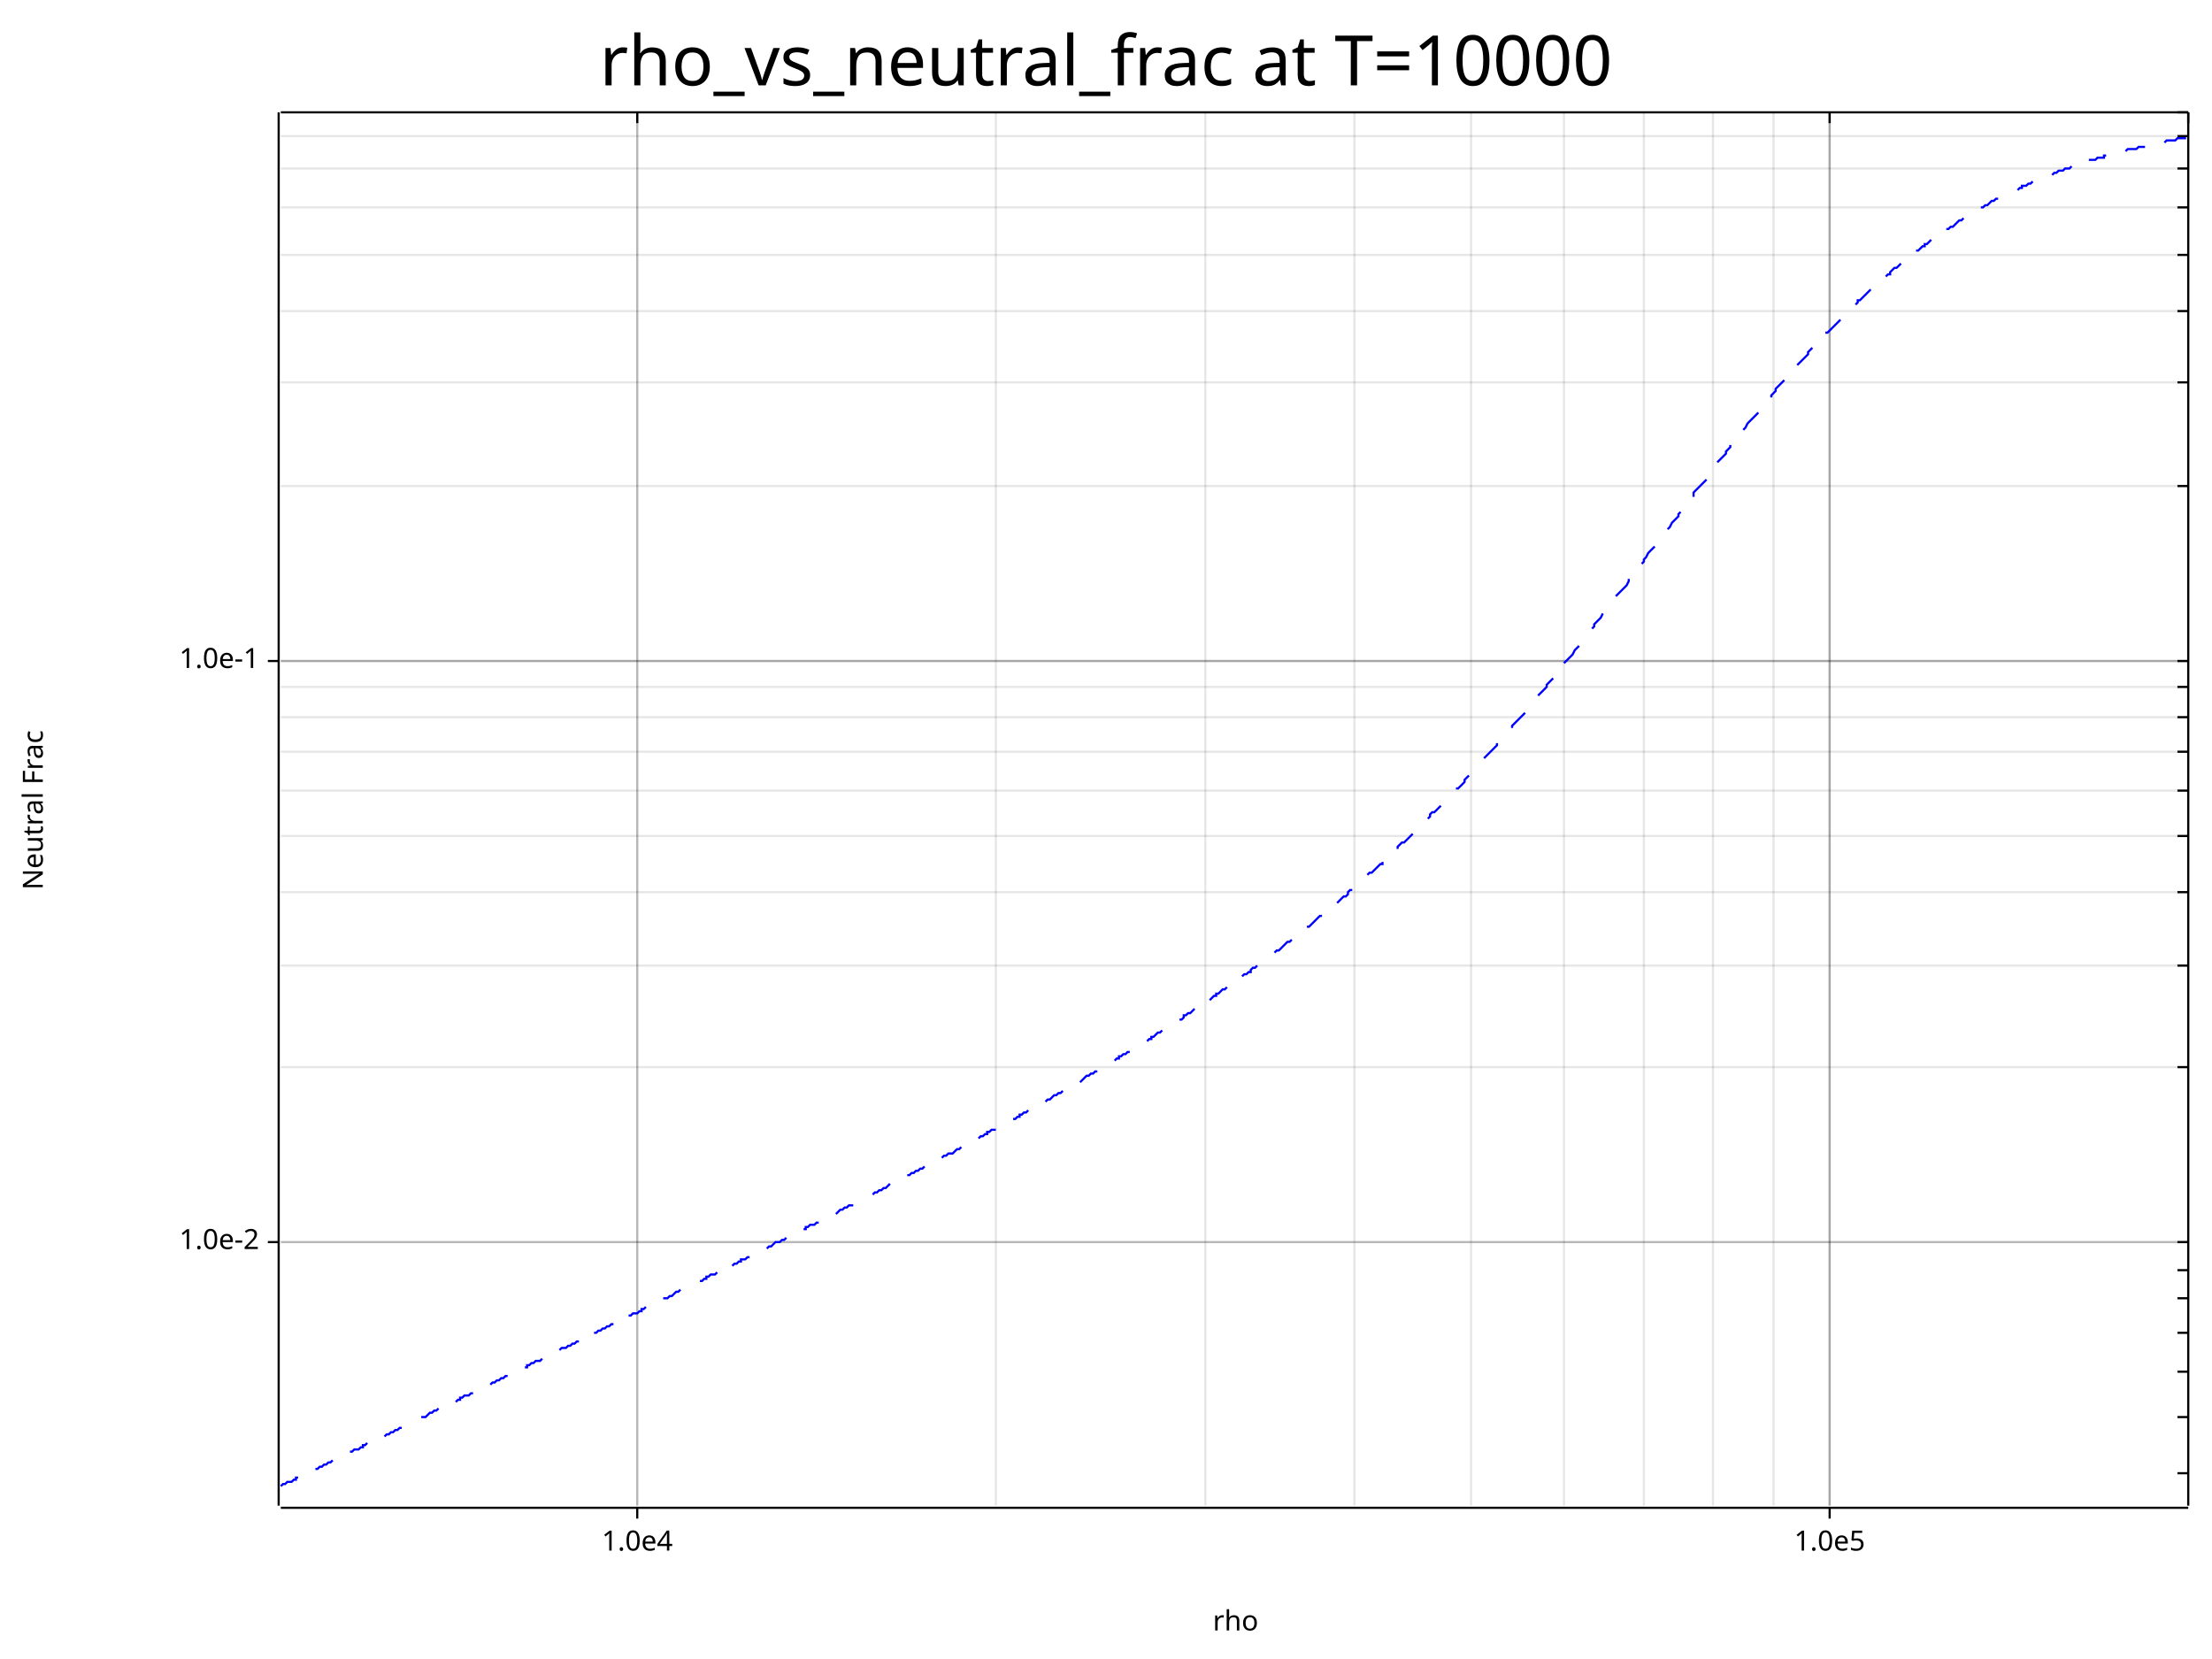
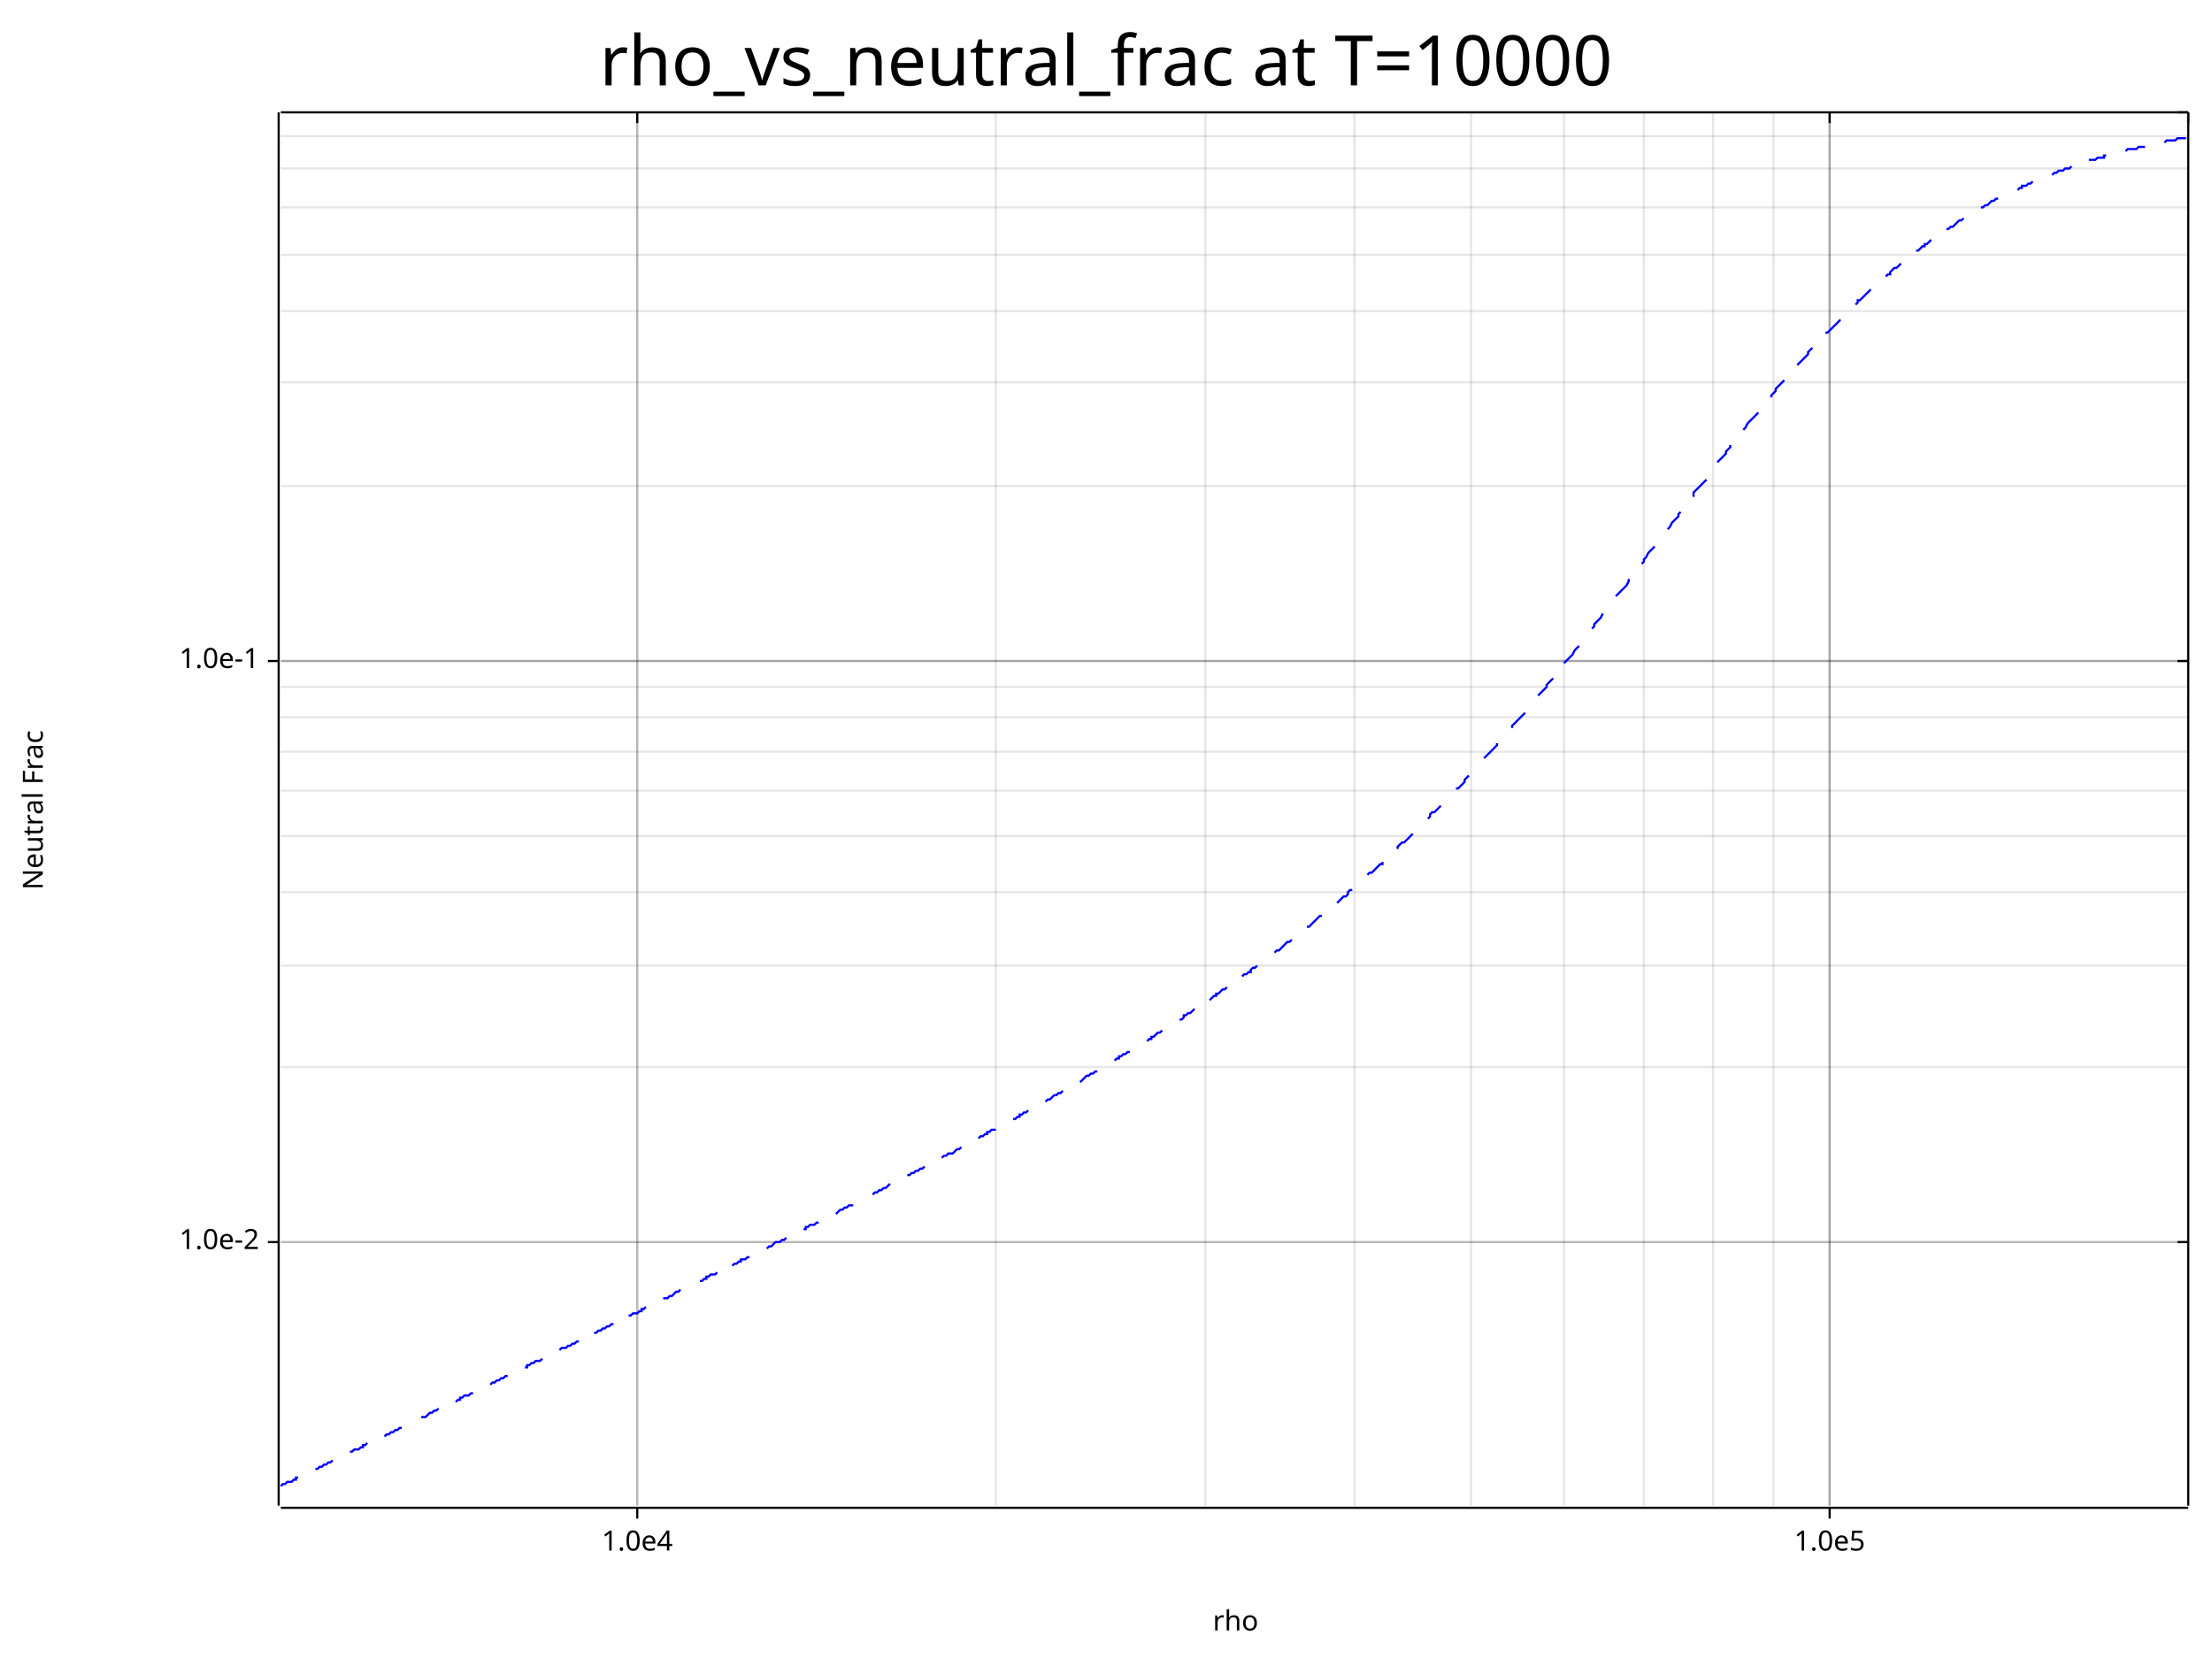
<svg xmlns="http://www.w3.org/2000/svg" width="1024" height="768" viewBox="0 0 1024 768">
  <rect x="0" y="0" width="1024" height="768" opacity="1" fill="#FFFFFF" stroke="none" />
  <text x="512" y="15" dy="0.76em" text-anchor="middle" font-family="sans-serif" font-size="32.258" opacity="1" fill="#000000">
rho_vs_neutral_frac at T=10000
</text>
  <line opacity="0.1" stroke="#000000" stroke-width="1" x1="295" y1="697" x2="295" y2="52" />
  <line opacity="0.1" stroke="#000000" stroke-width="1" x1="461" y1="697" x2="461" y2="52" />
  <line opacity="0.1" stroke="#000000" stroke-width="1" x1="558" y1="697" x2="558" y2="52" />
  <line opacity="0.1" stroke="#000000" stroke-width="1" x1="627" y1="697" x2="627" y2="52" />
  <line opacity="0.1" stroke="#000000" stroke-width="1" x1="681" y1="697" x2="681" y2="52" />
  <line opacity="0.1" stroke="#000000" stroke-width="1" x1="724" y1="697" x2="724" y2="52" />
  <line opacity="0.1" stroke="#000000" stroke-width="1" x1="761" y1="697" x2="761" y2="52" />
  <line opacity="0.1" stroke="#000000" stroke-width="1" x1="793" y1="697" x2="793" y2="52" />
  <line opacity="0.1" stroke="#000000" stroke-width="1" x1="821" y1="697" x2="821" y2="52" />
  <line opacity="0.1" stroke="#000000" stroke-width="1" x1="847" y1="697" x2="847" y2="52" />
  <line opacity="0.1" stroke="#000000" stroke-width="1" x1="847" y1="697" x2="847" y2="52" />
  <line opacity="0.1" stroke="#000000" stroke-width="1" x1="1013" y1="697" x2="1013" y2="52" />
  <line opacity="0.1" stroke="#000000" stroke-width="1" x1="130" y1="575" x2="1013" y2="575" />
  <line opacity="0.1" stroke="#000000" stroke-width="1" x1="130" y1="494" x2="1013" y2="494" />
  <line opacity="0.1" stroke="#000000" stroke-width="1" x1="130" y1="447" x2="1013" y2="447" />
  <line opacity="0.1" stroke="#000000" stroke-width="1" x1="130" y1="413" x2="1013" y2="413" />
  <line opacity="0.1" stroke="#000000" stroke-width="1" x1="130" y1="387" x2="1013" y2="387" />
  <line opacity="0.1" stroke="#000000" stroke-width="1" x1="130" y1="366" x2="1013" y2="366" />
  <line opacity="0.1" stroke="#000000" stroke-width="1" x1="130" y1="348" x2="1013" y2="348" />
  <line opacity="0.1" stroke="#000000" stroke-width="1" x1="130" y1="332" x2="1013" y2="332" />
  <line opacity="0.1" stroke="#000000" stroke-width="1" x1="130" y1="318" x2="1013" y2="318" />
  <line opacity="0.1" stroke="#000000" stroke-width="1" x1="130" y1="306" x2="1013" y2="306" />
  <line opacity="0.1" stroke="#000000" stroke-width="1" x1="130" y1="306" x2="1013" y2="306" />
  <line opacity="0.1" stroke="#000000" stroke-width="1" x1="130" y1="225" x2="1013" y2="225" />
  <line opacity="0.1" stroke="#000000" stroke-width="1" x1="130" y1="177" x2="1013" y2="177" />
  <line opacity="0.1" stroke="#000000" stroke-width="1" x1="130" y1="144" x2="1013" y2="144" />
  <line opacity="0.1" stroke="#000000" stroke-width="1" x1="130" y1="118" x2="1013" y2="118" />
  <line opacity="0.1" stroke="#000000" stroke-width="1" x1="130" y1="96" x2="1013" y2="96" />
  <line opacity="0.1" stroke="#000000" stroke-width="1" x1="130" y1="78" x2="1013" y2="78" />
  <line opacity="0.1" stroke="#000000" stroke-width="1" x1="130" y1="63" x2="1013" y2="63" />
  <text x="10" y="375" dy="0.76em" text-anchor="middle" font-family="sans-serif" font-size="12.903" opacity="1" fill="#000000" transform="rotate(270, 10, 375)">
Neutral Frac
</text>
  <text x="572" y="758" dy="-0.5ex" text-anchor="middle" font-family="sans-serif" font-size="12.903" opacity="1" fill="#000000">
rho
</text>
  <line opacity="0.2" stroke="#000000" stroke-width="1" x1="295" y1="697" x2="295" y2="52" />
  <line opacity="0.2" stroke="#000000" stroke-width="1" x1="847" y1="697" x2="847" y2="52" />
  <line opacity="0.2" stroke="#000000" stroke-width="1" x1="130" y1="575" x2="1013" y2="575" />
  <line opacity="0.2" stroke="#000000" stroke-width="1" x1="130" y1="306" x2="1013" y2="306" />
  <polyline fill="none" opacity="1" stroke="#000000" stroke-width="1" points="129,52 129,697 " />
  <text x="120" y="575" dy="0.5ex" text-anchor="end" font-family="sans-serif" font-size="12.903" opacity="1" fill="#000000">
1.0e-2
</text>
  <polyline fill="none" opacity="1" stroke="#000000" stroke-width="1" points="124,575 129,575 " />
  <text x="120" y="306" dy="0.5ex" text-anchor="end" font-family="sans-serif" font-size="12.903" opacity="1" fill="#000000">
1.0e-1
</text>
  <polyline fill="none" opacity="1" stroke="#000000" stroke-width="1" points="124,306 129,306 " />
  <polyline fill="none" opacity="1" stroke="#000000" stroke-width="1" points="130,698 1013,698 " />
  <text x="295" y="708" dy="0.76em" text-anchor="middle" font-family="sans-serif" font-size="12.903" opacity="1" fill="#000000">
1.0e4
</text>
  <polyline fill="none" opacity="1" stroke="#000000" stroke-width="1" points="295,698 295,703 " />
  <text x="847" y="708" dy="0.76em" text-anchor="middle" font-family="sans-serif" font-size="12.903" opacity="1" fill="#000000">
1.0e5
</text>
  <polyline fill="none" opacity="1" stroke="#000000" stroke-width="1" points="847,698 847,703 " />
  <polyline fill="none" opacity="1" stroke="#0000FF" stroke-width="1" points="130,688 131,687 132,687 133,686 134,686 135,686 136,685 137,685 137,684 138,684 " />
  <polyline fill="none" opacity="1" stroke="#0000FF" stroke-width="1" points="146,680 146,680 147,680 148,679 149,679 150,678 151,678 152,677 153,677 154,676 " />
  <polyline fill="none" opacity="1" stroke="#0000FF" stroke-width="1" points="162,672 162,672 163,672 164,671 165,671 166,671 167,670 168,670 168,669 169,669 170,668 " />
  <polyline fill="none" opacity="1" stroke="#0000FF" stroke-width="1" points="178,665 179,664 180,664 181,663 182,663 183,662 184,662 185,661 186,661 186,661 " />
  <polyline fill="none" opacity="1" stroke="#0000FF" stroke-width="1" points="195,656 195,656 196,656 197,656 198,655 199,654 200,654 201,653 202,653 203,652 " />
  <polyline fill="none" opacity="1" stroke="#0000FF" stroke-width="1" points="211,649 212,648 213,648 213,647 214,647 215,646 216,646 217,646 218,645 219,645 219,645 " />
  <polyline fill="none" opacity="1" stroke="#0000FF" stroke-width="1" points="227,641 228,640 229,640 230,639 231,639 232,638 233,638 234,637 235,637 235,637 " />
  <polyline fill="none" opacity="1" stroke="#0000FF" stroke-width="1" points="243,633 244,633 244,632 245,632 246,631 247,631 248,630 249,630 250,630 251,629 " />
  <polyline fill="none" opacity="1" stroke="#0000FF" stroke-width="1" points="259,625 260,624 261,624 262,624 263,623 264,623 265,622 266,622 267,621 268,621 " />
  <polyline fill="none" opacity="1" stroke="#0000FF" stroke-width="1" points="275,617 276,617 277,616 278,616 279,615 280,615 281,614 282,614 283,613 284,613 " />
  <polyline fill="none" opacity="1" stroke="#0000FF" stroke-width="1" points="291,609 292,609 293,608 294,608 295,608 296,607 297,607 297,606 298,606 299,605 299,605 " />
  <polyline fill="none" opacity="1" stroke="#0000FF" stroke-width="1" points="307,601 307,601 308,601 309,601 310,600 311,600 312,599 313,598 314,598 315,597 315,597 " />
  <polyline fill="none" opacity="1" stroke="#0000FF" stroke-width="1" points="324,593 324,593 325,593 326,592 327,592 327,591 328,591 329,590 330,590 331,590 332,589 " />
  <polyline fill="none" opacity="1" stroke="#0000FF" stroke-width="1" points="339,586 340,585 341,585 342,584 343,584 343,583 344,583 345,583 346,582 347,582 347,582 " />
  <polyline fill="none" opacity="1" stroke="#0000FF" stroke-width="1" points="355,578 356,577 357,577 358,576 359,575 360,575 361,575 362,574 363,574 364,573 " />
  <polyline fill="none" opacity="1" stroke="#0000FF" stroke-width="1" points="372,569 372,569 373,569 373,568 374,568 375,567 376,567 377,567 378,566 379,566 379,566 " />
  <polyline fill="none" opacity="1" stroke="#0000FF" stroke-width="1" points="387,562 388,561 389,560 390,560 391,559 392,559 393,558 394,558 395,558 395,558 " />
  <polyline fill="none" opacity="1" stroke="#0000FF" stroke-width="1" points="404,553 404,553 405,552 406,552 407,551 408,551 409,550 410,550 411,549 412,548 " />
  <polyline fill="none" opacity="1" stroke="#0000FF" stroke-width="1" points="420,544 420,544 421,544 422,543 423,543 424,542 425,542 426,541 427,541 428,540 428,540 " />
  <polyline fill="none" opacity="1" stroke="#0000FF" stroke-width="1" points="436,536 437,535 438,535 439,534 440,534 441,534 442,533 443,532 444,532 445,531 " />
  <polyline fill="none" opacity="1" stroke="#0000FF" stroke-width="1" points="453,527 453,527 454,526 455,526 456,525 457,525 457,524 458,524 459,523 460,523 461,523 " />
  <polyline fill="none" opacity="1" stroke="#0000FF" stroke-width="1" points="469,518 469,518 470,518 471,517 472,517 472,516 473,516 474,515 475,515 476,514 476,514 " />
  <polyline fill="none" opacity="1" stroke="#0000FF" stroke-width="1" points="484,510 485,509 486,509 487,508 488,507 489,507 490,506 491,506 492,505 492,505 " />
  <polyline fill="none" opacity="1" stroke="#0000FF" stroke-width="1" points="500,501 501,500 502,499 503,498 504,498 505,497 506,497 507,496 508,496 508,496 " />
  <polyline fill="none" opacity="1" stroke="#0000FF" stroke-width="1" points="516,491 516,491 517,490 518,490 518,489 519,489 520,488 521,488 522,487 523,487 523,487 " />
  <polyline fill="none" opacity="1" stroke="#0000FF" stroke-width="1" points="531,482 531,482 532,481 533,481 533,480 534,480 535,479 536,478 537,478 538,477 " />
  <polyline fill="none" opacity="1" stroke="#0000FF" stroke-width="1" points="546,472 546,472 547,472 548,471 548,470 549,470 550,469 551,469 552,468 553,467 " />
  <polyline fill="none" opacity="1" stroke="#0000FF" stroke-width="1" points="560,463 561,462 562,461 563,461 563,460 564,460 565,459 566,458 567,458 568,457 " />
  <polyline fill="none" opacity="1" stroke="#0000FF" stroke-width="1" points="575,452 576,451 577,451 578,450 579,450 579,449 580,448 581,448 582,447 582,447 " />
  <polyline fill="none" opacity="1" stroke="#0000FF" stroke-width="1" points="590,441 591,440 592,440 593,439 594,438 595,437 596,436 597,436 598,435 " />
  <polyline fill="none" opacity="1" stroke="#0000FF" stroke-width="1" points="605,429 605,429 606,429 607,428 608,427 609,426 610,425 611,424 612,424 612,424 " />
  <polyline fill="none" opacity="1" stroke="#0000FF" stroke-width="1" points="619,418 620,417 621,416 622,415 623,415 624,414 624,413 625,412 626,412 626,412 " />
  <polyline fill="none" opacity="1" stroke="#0000FF" stroke-width="1" points="633,405 633,405 634,404 635,404 636,403 637,402 638,401 639,400 640,400 640,399 " />
  <polyline fill="none" opacity="1" stroke="#0000FF" stroke-width="1" points="647,393 647,392 648,391 649,390 650,390 651,389 652,388 653,387 654,386 " />
  <polyline fill="none" opacity="1" stroke="#0000FF" stroke-width="1" points="661,379 661,379 662,378 662,377 663,376 664,376 665,375 666,374 667,373 667,373 " />
  <polyline fill="none" opacity="1" stroke="#0000FF" stroke-width="1" points="674,365 674,365 675,365 676,364 677,363 678,362 678,361 679,360 680,359 680,359 " />
  <polyline fill="none" opacity="1" stroke="#0000FF" stroke-width="1" points="687,351 687,351 688,350 689,349 690,348 691,347 692,346 693,345 693,344 " />
  <polyline fill="none" opacity="1" stroke="#0000FF" stroke-width="1" points="700,337 700,336 701,335 702,334 703,333 704,332 705,331 706,330 706,330 " />
  <polyline fill="none" opacity="1" stroke="#0000FF" stroke-width="1" points="712,322 713,321 714,320 715,319 716,318 716,317 717,316 718,315 719,314 " />
  <polyline fill="none" opacity="1" stroke="#0000FF" stroke-width="1" points="724,307 725,306 726,305 727,304 728,303 729,301 730,300 731,299 " />
  <polyline fill="none" opacity="1" stroke="#0000FF" stroke-width="1" points="737,291 737,291 738,290 738,289 739,288 740,287 741,286 742,284 742,284 " />
  <polyline fill="none" opacity="1" stroke="#0000FF" stroke-width="1" points="748,276 749,275 750,274 751,273 752,272 753,271 754,269 754,268 " />
  <polyline fill="none" opacity="1" stroke="#0000FF" stroke-width="1" points="760,261 761,260 761,259 762,258 763,256 764,255 765,254 766,253 766,253 " />
  <polyline fill="none" opacity="1" stroke="#0000FF" stroke-width="1" points="772,245 772,245 773,244 774,242 775,241 776,240 777,239 777,238 778,237 " />
  <polyline fill="none" opacity="1" stroke="#0000FF" stroke-width="1" points="784,230 784,228 785,227 786,226 787,225 788,224 789,223 790,222 " />
  <polyline fill="none" opacity="1" stroke="#0000FF" stroke-width="1" points="795,214 796,213 797,212 798,211 799,210 799,209 800,208 801,207 801,206 " />
  <polyline fill="none" opacity="1" stroke="#0000FF" stroke-width="1" points="807,199 808,198 809,196 810,195 811,194 812,193 813,192 814,191 " />
  <polyline fill="none" opacity="1" stroke="#0000FF" stroke-width="1" points="820,184 820,183 821,182 822,181 822,180 823,179 824,178 825,177 826,176 " />
  <polyline fill="none" opacity="1" stroke="#0000FF" stroke-width="1" points="832,169 833,168 834,167 835,166 836,165 837,164 837,163 838,162 839,161 " />
  <polyline fill="none" opacity="1" stroke="#0000FF" stroke-width="1" points="845,154 845,154 846,154 847,153 848,152 849,151 850,150 851,149 852,148 852,148 " />
  <polyline fill="none" opacity="1" stroke="#0000FF" stroke-width="1" points="859,141 860,140 860,139 861,139 862,138 863,137 864,136 865,135 866,134 " />
  <polyline fill="none" opacity="1" stroke="#0000FF" stroke-width="1" points="873,128 873,128 874,127 875,127 875,126 876,125 877,124 878,124 879,123 880,122 " />
  <polyline fill="none" opacity="1" stroke="#0000FF" stroke-width="1" points="887,116 887,116 888,116 889,115 890,114 891,114 891,113 892,113 893,112 894,111 " />
  <polyline fill="none" opacity="1" stroke="#0000FF" stroke-width="1" points="901,106 901,106 902,106 903,105 904,105 905,104 906,103 907,102 908,102 909,101 " />
  <polyline fill="none" opacity="1" stroke="#0000FF" stroke-width="1" points="917,96 917,96 918,96 919,95 920,95 921,94 922,93 923,93 924,92 925,92 925,92 " />
  <polyline fill="none" opacity="1" stroke="#0000FF" stroke-width="1" points="934,88 934,88 935,87 936,87 936,86 937,86 938,86 939,85 940,85 941,84 941,84 " />
  <polyline fill="none" opacity="1" stroke="#0000FF" stroke-width="1" points="950,81 951,80 952,80 953,79 954,79 955,79 956,78 957,78 958,78 959,77 " />
  <polyline fill="none" opacity="1" stroke="#0000FF" stroke-width="1" points="967,74 967,74 968,74 969,74 970,74 971,73 972,73 973,73 974,73 974,72 975,72 975,72 " />
  <polyline fill="none" opacity="1" stroke="#0000FF" stroke-width="1" points="984,70 985,69 986,69 987,69 988,69 989,69 990,68 991,68 992,68 993,68 993,68 " />
  <polyline fill="none" opacity="1" stroke="#0000FF" stroke-width="1" points="1002,66 1003,65 1004,65 1005,65 1006,65 1007,65 1008,64 1009,64 1010,64 1011,64 1012,64 " />
  <polyline fill="none" opacity="1" stroke="#000000" stroke-width="1" points="130,52 1013,52 " />
  <polyline fill="none" opacity="1" stroke="#000000" stroke-width="1" points="295,52 295,57 " />
  <polyline fill="none" opacity="1" stroke="#000000" stroke-width="1" points="847,52 847,57 " />
  <polyline fill="none" opacity="1" stroke="#000000" stroke-width="1" points="1013,52 1013,697 " />
-   <polyline fill="none" opacity="1" stroke="#000000" stroke-width="1" points="1013,682 1008,682 " />
-   <polyline fill="none" opacity="1" stroke="#000000" stroke-width="1" points="1013,656 1008,656 " />
-   <polyline fill="none" opacity="1" stroke="#000000" stroke-width="1" points="1013,635 1008,635 " />
-   <polyline fill="none" opacity="1" stroke="#000000" stroke-width="1" points="1013,617 1008,617 " />
-   <polyline fill="none" opacity="1" stroke="#000000" stroke-width="1" points="1013,601 1008,601 " />
-   <polyline fill="none" opacity="1" stroke="#000000" stroke-width="1" points="1013,588 1008,588 " />
  <polyline fill="none" opacity="1" stroke="#000000" stroke-width="1" points="1013,575 1008,575 " />
-   <polyline fill="none" opacity="1" stroke="#000000" stroke-width="1" points="1013,494 1008,494 " />
-   <polyline fill="none" opacity="1" stroke="#000000" stroke-width="1" points="1013,447 1008,447 " />
-   <polyline fill="none" opacity="1" stroke="#000000" stroke-width="1" points="1013,413 1008,413 " />
-   <polyline fill="none" opacity="1" stroke="#000000" stroke-width="1" points="1013,387 1008,387 " />
-   <polyline fill="none" opacity="1" stroke="#000000" stroke-width="1" points="1013,366 1008,366 " />
-   <polyline fill="none" opacity="1" stroke="#000000" stroke-width="1" points="1013,348 1008,348 " />
-   <polyline fill="none" opacity="1" stroke="#000000" stroke-width="1" points="1013,332 1008,332 " />
-   <polyline fill="none" opacity="1" stroke="#000000" stroke-width="1" points="1013,318 1008,318 " />
  <polyline fill="none" opacity="1" stroke="#000000" stroke-width="1" points="1013,306 1008,306 " />
-   <polyline fill="none" opacity="1" stroke="#000000" stroke-width="1" points="1013,225 1008,225 " />
-   <polyline fill="none" opacity="1" stroke="#000000" stroke-width="1" points="1013,177 1008,177 " />
-   <polyline fill="none" opacity="1" stroke="#000000" stroke-width="1" points="1013,144 1008,144 " />
-   <polyline fill="none" opacity="1" stroke="#000000" stroke-width="1" points="1013,118 1008,118 " />
-   <polyline fill="none" opacity="1" stroke="#000000" stroke-width="1" points="1013,96 1008,96 " />
-   <polyline fill="none" opacity="1" stroke="#000000" stroke-width="1" points="1013,78 1008,78 " />
-   <polyline fill="none" opacity="1" stroke="#000000" stroke-width="1" points="1013,63 1008,63 " />
  <polyline fill="none" opacity="1" stroke="#000000" stroke-width="1" points="1013,52 1008,52 " />
  <polyline fill="none" opacity="1" stroke="#000000" stroke-width="1" points="1013,52 1013,57 " />
</svg>
